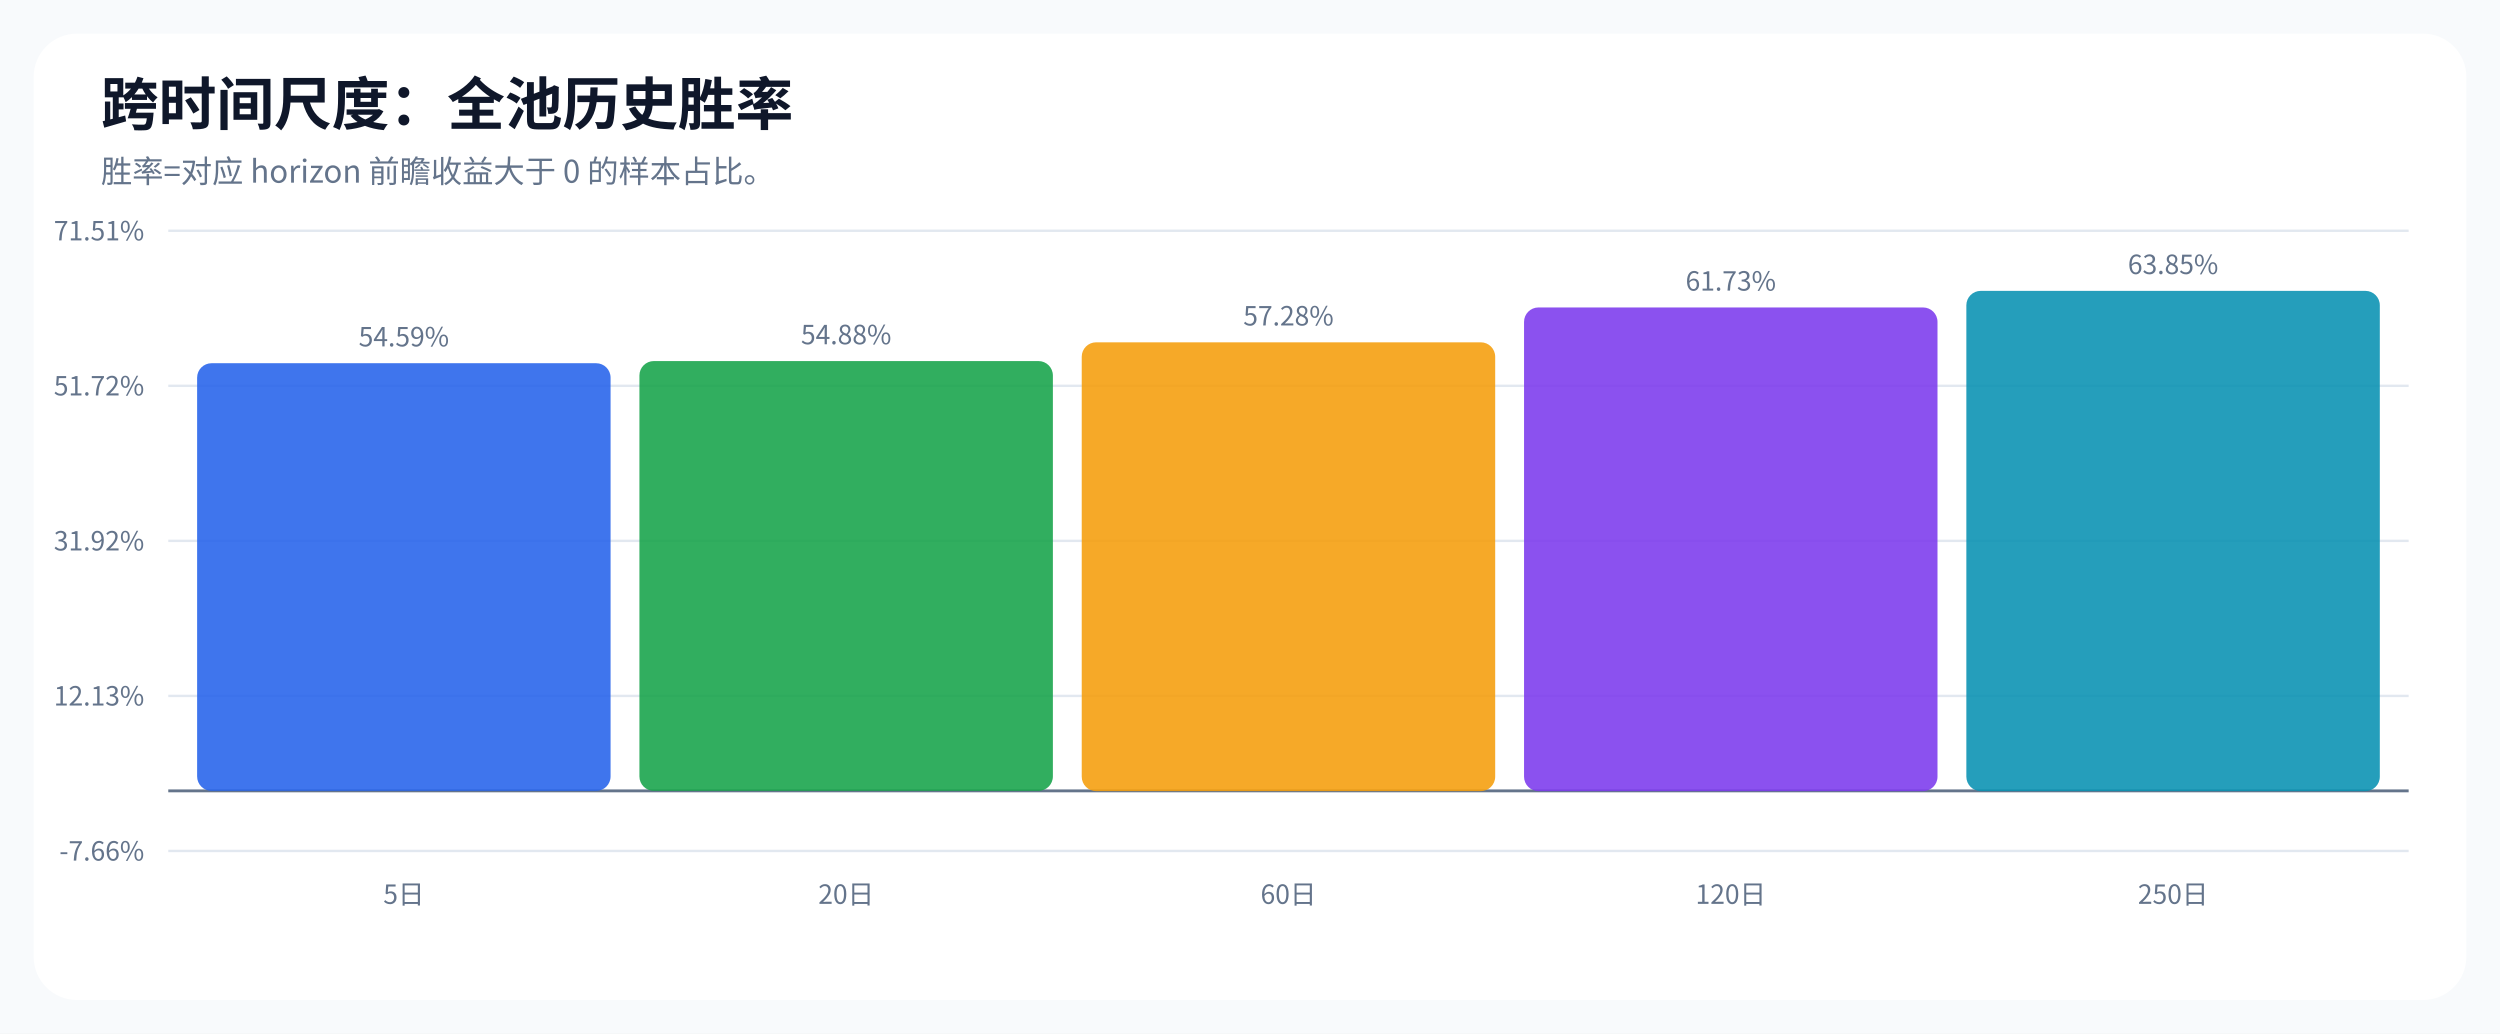
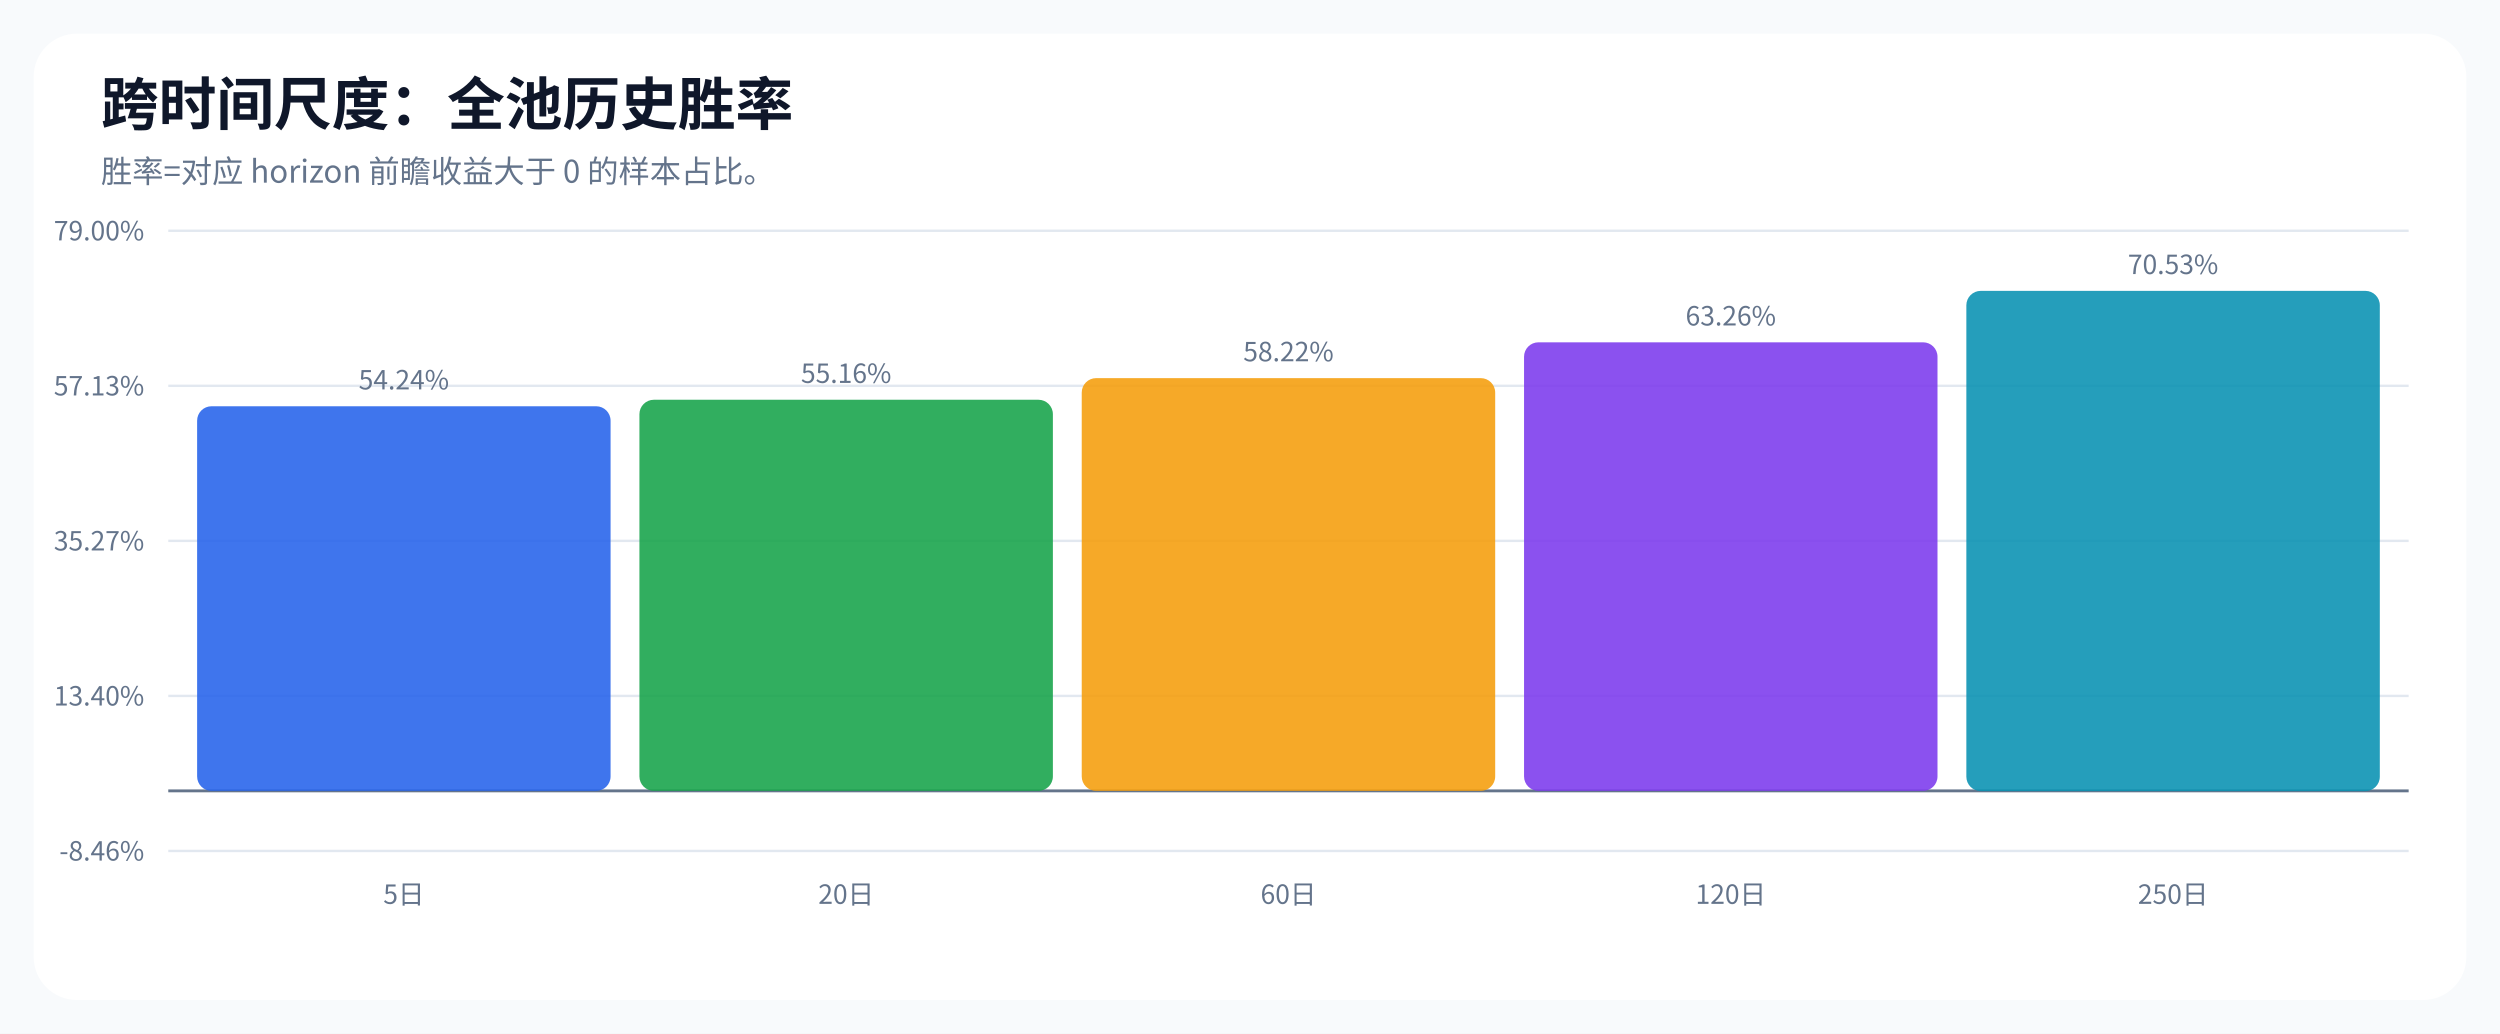
<svg xmlns="http://www.w3.org/2000/svg" width="1040" height="430" viewBox="0 0 1040 430" role="img">
  <style>
  text { font-family: 'Noto Sans CJK SC','Microsoft YaHei','PingFang SC','WenQuanYi Micro Hei',Arial,sans-serif; fill: #0f172a; }
  .title { font-size: 24px; font-weight: 800; }
  .subtitle { font-size: 13px; fill: #64748b; }
  .label { font-size: 12px; fill: #0f172a; }
  .muted { font-size: 11px; fill: #64748b; }
  .axis { stroke: #e2e8f0; stroke-width: 1; }
</style>
  <rect width="100%" height="100%" fill="#f8fafc" />
  <rect x="14" y="14" width="1012" height="402" rx="18" fill="#ffffff" />
  <text x="42" y="52" class="title">跨时间尺度：全池历史胜率</text>
  <text x="42" y="76" class="subtitle">胜率=对应 horizon 前瞻收益大于 0 的样本占比。</text>
  <line x1="70" y1="354.0" x2="1002" y2="354.0" class="axis" />
-   <text x="60" y="358.0" text-anchor="end" class="muted">-7.66%</text>
+   <text x="60" y="358.0" text-anchor="end" class="muted">-8.46%</text>
  <line x1="70" y1="289.5" x2="1002" y2="289.5" class="axis" />
-   <text x="60" y="293.5" text-anchor="end" class="muted">12.13%</text>
+   <text x="60" y="293.5" text-anchor="end" class="muted">13.40%</text>
  <line x1="70" y1="225.0" x2="1002" y2="225.0" class="axis" />
-   <text x="60" y="229.0" text-anchor="end" class="muted">31.92%</text>
+   <text x="60" y="229.0" text-anchor="end" class="muted">35.27%</text>
  <line x1="70" y1="160.5" x2="1002" y2="160.5" class="axis" />
-   <text x="60" y="164.5" text-anchor="end" class="muted">51.72%</text>
+   <text x="60" y="164.5" text-anchor="end" class="muted">57.13%</text>
  <line x1="70" y1="96.0" x2="1002" y2="96.0" class="axis" />
-   <text x="60" y="100.0" text-anchor="end" class="muted">71.51%</text>
+   <text x="60" y="100.0" text-anchor="end" class="muted">79.00%</text>
  <line x1="70" y1="329.0" x2="1002" y2="329.0" stroke="#64748b" stroke-width="1.2" />
-   <rect x="82.0" y="151.1" width="172.0" height="177.9" rx="6" fill="#2563eb" opacity="0.88" />
-   <text x="168.0" y="144.1" text-anchor="middle" class="muted">54.59%</text>
+   <rect x="82.0" y="169.0" width="172.0" height="160.0" rx="6" fill="#2563eb" opacity="0.88" />
+   <text x="168.0" y="162.0" text-anchor="middle" class="muted">54.24%</text>
  <text x="168.0" y="376" text-anchor="middle" class="muted">5日</text>
-   <rect x="266.0" y="150.2" width="172.0" height="178.8" rx="6" fill="#16a34a" opacity="0.88" />
-   <text x="352.0" y="143.2" text-anchor="middle" class="muted">54.88%</text>
+   <rect x="266.0" y="166.3" width="172.0" height="162.7" rx="6" fill="#16a34a" opacity="0.88" />
+   <text x="352.0" y="159.3" text-anchor="middle" class="muted">55.16%</text>
  <text x="352.0" y="376" text-anchor="middle" class="muted">20日</text>
-   <rect x="450.0" y="142.4" width="172.0" height="186.7" rx="6" fill="#f59e0b" opacity="0.88" />
-   <text x="536.0" y="135.4" text-anchor="middle" class="muted">57.28%</text>
+   <rect x="450.0" y="157.3" width="172.0" height="171.7" rx="6" fill="#f59e0b" opacity="0.88" />
+   <text x="536.0" y="150.3" text-anchor="middle" class="muted">58.22%</text>
  <text x="536.0" y="376" text-anchor="middle" class="muted">60日</text>
-   <rect x="634.0" y="127.9" width="172.0" height="201.2" rx="6" fill="#7c3aed" opacity="0.88" />
-   <text x="720.0" y="120.9" text-anchor="middle" class="muted">61.73%</text>
+   <rect x="634.0" y="142.4" width="172.0" height="186.6" rx="6" fill="#7c3aed" opacity="0.88" />
+   <text x="720.0" y="135.4" text-anchor="middle" class="muted">63.26%</text>
  <text x="720.0" y="376" text-anchor="middle" class="muted">120日</text>
  <rect x="818.0" y="121.0" width="172.0" height="208.1" rx="6" fill="#0891b2" opacity="0.88" />
-   <text x="904.0" y="114.0" text-anchor="middle" class="muted">63.85%</text>
+   <text x="904.0" y="114.0" text-anchor="middle" class="muted">70.53%</text>
  <text x="904.0" y="376" text-anchor="middle" class="muted">250日</text>
</svg>
